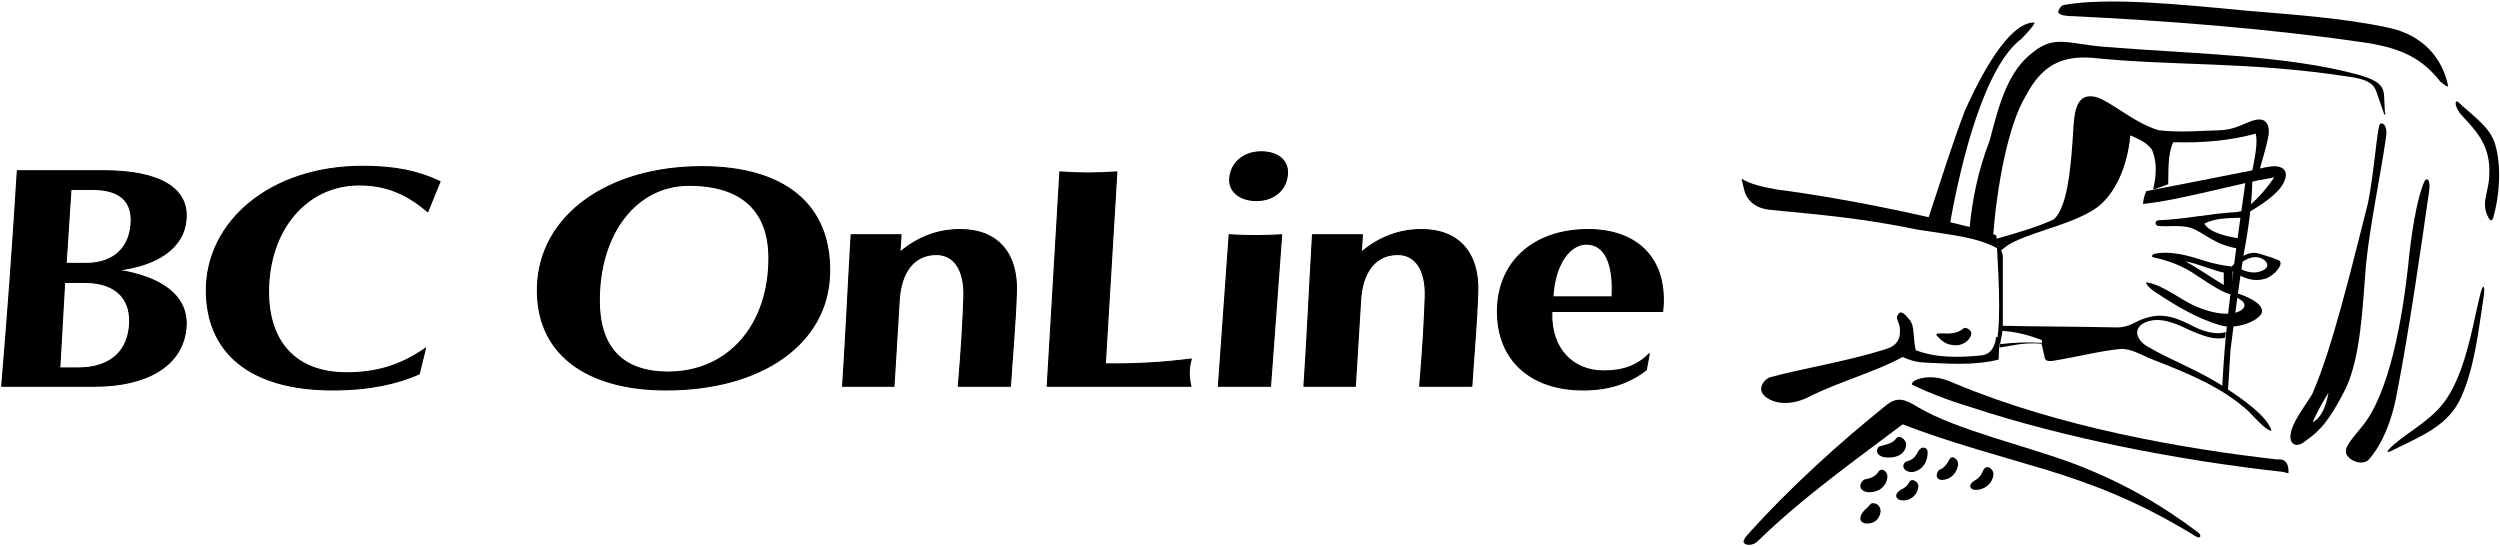
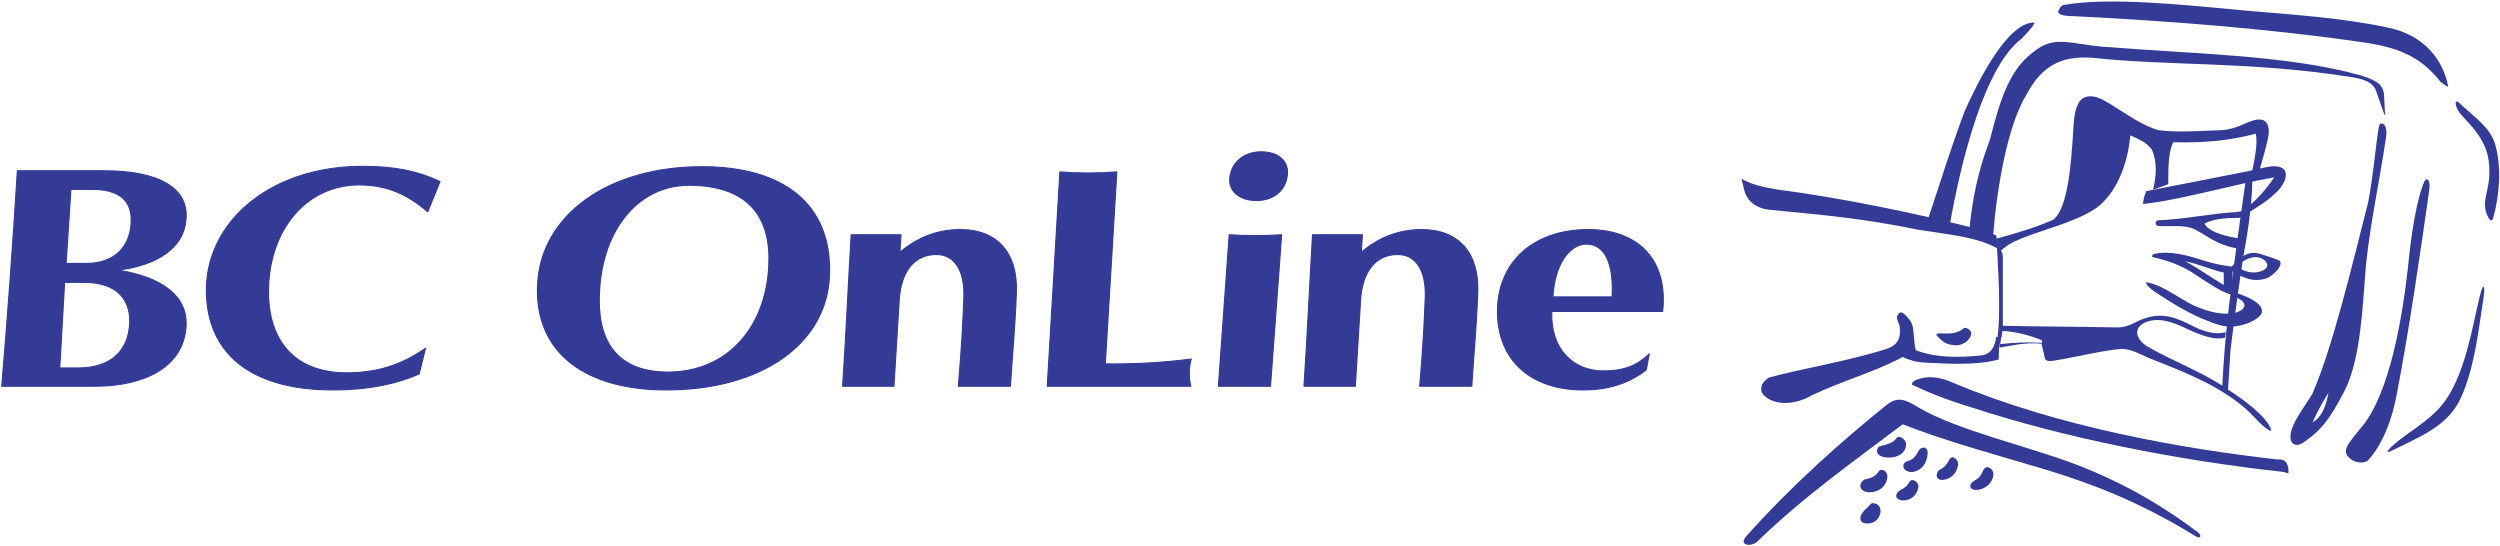
- <svg xmlns="http://www.w3.org/2000/svg" width="671.91" height="146.60" viewBox="-0.584 -0.899 671.911 146.596" role="img" aria-labelledby="title desc" fill="#000000">
-   <g id="wordmark" fill="#000000" fill-rule="evenodd" stroke="#000000" stroke-width="0.3" stroke-linejoin="round" transform="translate(-0.12 -0.1)" aria-label="BC OnLine">
+ <svg xmlns="http://www.w3.org/2000/svg" width="671.91" height="146.60" viewBox="-0.584 -0.899 671.911 146.596" role="img" aria-labelledby="title desc" fill="#333B97">
+   <g id="wordmark" fill="#333B97" fill-rule="evenodd" stroke="#333B97" stroke-width="0.3" stroke-linejoin="round" transform="translate(-0.12 -0.1)" aria-label="BC OnLine">
    <path id="letter-B" d="M4.2 45.1 L27.5 45.1 C42.2 45.1 50.5 49.7 49.5 58.5 C48.8 65.7 42.0 70.5 31.2 71.8 C42.8 73.6 50.4 78.7 49.5 87.5 C48.5 97.8 38.5 103 25.0 103 L0 103 C1.6 84.0 3.0 64.8 4.2 45.1 Z M18.6 50.1 L24.3 50.1 C30.4 50.1 34.8 52.2 34.8 58.3 C34.8 65.2 30.6 70.0 22.7 70.0 L17.3 70.0 Z M16.9 75.1 L22.3 75.1 C31.2 75.1 35.1 80.0 34.3 87.2 C33.5 94.4 28.4 98.1 20.5 98.1 L15.6 98.1 Z" />
    <path id="letter-C" d="M117.8 48.0 C111.9 45.2 105.7 43.9 97.0 43.9 C72.0 43.9 55.0 58.9 55.0 77.2 C55.0 93.7 66.4 104.0 89.0 104.0 C98.8 104.0 106.3 102.3 112.2 99.7 L113.9 92.8 C107.2 97.5 100.5 99.4 92.7 99.4 C79.1 99.4 71.7 91.2 71.7 77.6 C71.7 61.2 81.7 48.9 96.1 48.9 C103.6 48.9 109.1 51.5 114.5 56.1 Z" />
    <path id="letter-O" d="M188.2 44.0 C210.1 44.0 223.0 54.0 222.5 72.8 C222.0 91.6 204.2 104.0 178.6 104.0 C157.1 104.0 143.3 94.2 144.0 76.0 C144.7 57.1 162.9 44.0 188.2 44.0 Z M184.7 49.0 C170.6 49.0 160.6 61.8 160.6 80.0 C160.6 92.1 166.4 99.2 179.1 99.2 C195.4 99.2 206.2 86.5 206.2 68.6 C206.2 56.5 199.6 49.0 184.7 49.0 Z" />
    <path id="letter-n-first" d="M228.3 62.3 L241.7 62.3 L241.4 67.0 C246.0 63.1 251.4 60.9 257.6 60.9 C267.7 60.9 273.1 67.3 272.7 77.8 C272.4 86.6 271.6 94.9 271.1 103.0 L257.1 103.0 C258.0 92.5 258.4 84.8 258.6 78.9 C258.8 71.8 256.0 67.6 251.2 67.6 C245.2 67.6 241.6 72.3 241.2 80.1 L239.8 103.0 L226.0 103.0 C226.9 89.5 227.5 75.8 228.3 62.3 Z" />
    <path id="letter-L" d="M284.4 45.4 C289.4 45.8 294.5 45.8 299.7 45.4 L296.6 97.0 C304.3 97.1 311.8 96.7 319.7 95.7 C319.0 98.2 319.0 100.5 319.6 103.0 L281.0 103.0 Z" />
    <path id="letter-i" d="M338.5 40.0 C343.2 40.0 346.1 42.6 345.5 46.5 C345.0 50.4 341.8 53.1 337.2 53.1 C332.8 53.1 329.5 50.6 330.1 46.7 C330.6 42.8 333.9 40.0 338.5 40.0 Z M329.9 62.3 C334.6 62.6 339.3 62.6 344.0 62.3 L341.0 103.0 L327.0 103.0 Z" />
    <path id="letter-n-second" d="M352.3 62.3 L365.7 62.3 L365.4 67.0 C370.0 63.1 375.4 60.9 381.6 60.9 C391.7 60.9 397.1 67.3 396.7 77.8 C396.4 86.6 395.6 94.9 395.1 103.0 L381.1 103.0 C382.0 92.5 382.4 84.8 382.6 78.9 C382.8 71.8 380.0 67.6 375.2 67.6 C369.2 67.6 365.6 72.3 365.2 80.1 L363.8 103.0 L350.0 103.0 C350.9 89.5 351.5 75.8 352.3 62.3 Z" />
    <path id="letter-e" d="M416.6 82.9 C416.2 93.2 422.5 98.9 430.5 98.9 C435.9 98.9 439.5 97.5 442.8 94.3 L442.0 98.6 C437.6 102.0 432.3 104.0 425.0 104.0 C411.3 104.0 402.0 96.3 402.0 82.9 C402.0 69.8 411.5 60.9 426.4 60.9 C439.7 60.9 447.9 68.9 446.4 82.9 Z M416.9 79.0 L432.8 79.0 C433.3 70.3 431.0 64.8 425.9 64.8 C421.6 64.8 417.4 69.9 416.9 79.0 Z" />
  </g>
-   <g id="emblem" fill="#000000" fill-rule="evenodd" transform="translate(467.25 -0.70) scale(1.13095 1.15221)">
+   <g id="emblem" fill="#333B97" fill-rule="evenodd" transform="translate(467.25 -0.70) scale(1.13095 1.15221)">
    <path id="monitor-outer-left" d="M69.9 5.1 C64.8 4.8 58.7 13.8 53.3 25.6 C50.0 34.1 47.2 43.1 44.4 51.3 L49.6 52.8 C52.4 36.9 58.1 15.2 66.7 8.9 C68.0 7.5 69.0 6.7 69.9 5.1 Z" />
    <path id="monitor-top" d="M76.7 1.0 C87.3 -0.9 105.0 0.9 120.0 2.3 C130.8 3.2 143.2 4.0 154.0 6.3 C162.2 8.0 166.8 13.5 168.1 19.8 C168.3 20.4 167.2 19.6 166.3 18.9 C161.5 12.9 156.1 10.8 147.2 9.6 C124.7 6.4 100.0 4.6 79.1 3.6 C76.5 3.6 75.2 3.1 75.5 2.4 C75.8 1.7 76.1 1.2 76.7 1.0 Z" />
    <path id="monitor-inner-top-left" d="M60.0 54.7 C60.9 43.4 63.5 29.0 67.8 22.1 C71.5 15.2 76.1 12.8 83.4 13.3 C103.0 15.3 120.5 14.1 144.4 17.7 C148.9 18.3 150.3 19.3 151.0 21.0 L152.8 26.1 C153.0 26.8 153.4 26.8 153.1 26.0 L152.9 22.2 C152.8 19.7 151.3 18.6 147.3 17.4 C129.9 12.6 106.9 12.4 85.8 10.7 C78.0 10.0 74.4 8.0 69.5 12.0 C63.6 16.3 61.5 23.8 59.2 32.5 C56.3 40.0 55.1 46.1 54.3 53.7 Z" />
    <path id="monitor-inner-right" d="M152.0 28.7 C152.9 28.3 153.7 29.6 153.4 31.6 C151.9 41.7 149.7 51.4 148.6 61.5 C147.8 71.1 147.4 83.7 143.4 91.2 C140.0 97.6 137.9 100.2 134.2 102.7 C132.0 104.5 130.3 103.4 130.7 101.1 C131.0 98.5 133.7 95.1 135.8 91.8 C140.6 81.1 145.1 62.5 149.1 47.1 C150.4 40.5 150.9 33.6 151.6 29.8 C151.7 29.2 151.8 28.9 152.0 28.7 Z M135.9 98.3 C137.0 95.9 138.2 93.8 139.7 91.4 C139.1 94.7 137.9 97.4 135.9 98.3 Z" />
    <path id="monitor-side-middle" d="M162.5 42.1 C163.2 41.0 164.0 42.0 163.6 44.4 C161.9 56.2 158.8 77.3 156.0 91.3 C154.5 99.7 151.4 104.8 149.1 107.2 C147.6 108.3 145.3 107.5 144.3 106.3 C142.9 104.7 144.7 102.9 147.5 99.5 C154.3 91.7 157.3 73.5 158.6 62.0 C159.3 54.8 160.6 46.3 162.5 42.1 Z" />
    <path id="monitor-rear-upper" d="M170.5 23.6 C174.0 26.9 178.1 29.4 179.3 33.5 C181.0 39.2 180.1 46.1 179.0 50.0 C178.7 51.5 178.2 51.7 177.5 50.2 C175.9 46.9 177.9 44.4 177.9 40.5 C178.2 34.4 175.5 31.0 171.6 27.0 C169.7 25.1 169.5 23.0 170.5 23.6 Z" />
    <path id="monitor-rear-lower" d="M176.4 66.7 C176.8 66.6 176.8 67.8 176.5 69.5 C175.4 76.3 174.5 85.2 171.3 92.3 C168.2 99.3 161.5 101.6 154.4 105.1 C153.7 105.4 153.5 105.2 154.0 104.7 C156.9 101.5 163.2 98.6 166.9 94.0 C172.1 87.5 173.9 76.0 175.5 69.5 C175.8 68.3 176.0 67.4 176.4 66.7 Z" />
    <path id="sleeve-top" d="M0.2 41.5 C2.3 42.8 5.1 43.4 8.4 44.0 C23.5 45.9 42.0 49.6 56.9 53.4 L60.7 54.7 L61.4 58.0 C56.5 55.1 49.7 54.6 42.1 53.4 C29.2 50.8 20.0 50.0 7.3 48.8 C3.1 48.5 1.3 46.2 0.8 44.0 Z" />
    <path id="hand-thumb" d="M60.8 55.5 C65.5 54.2 70.5 52.8 74.4 51.0 C77.6 48.2 78.5 39.5 79.1 29.1 C79.4 24.5 80.5 22.1 83.4 22.3 C86.7 22.3 93.0 28.4 99.3 30.2 C104.2 30.8 110.0 30.3 114.0 30.2 C118.5 30.0 120.9 27.6 123.4 27.7 C125.5 27.8 125.8 30.1 125.3 32.1 C124.8 34.5 124.1 36.6 123.1 40.2 L121.4 40.5 C122.3 36.2 122.9 33.0 122.4 31.0 C116.4 32.6 110.1 33.2 102.8 33.0 C101.4 35.8 101.7 40.1 101.6 42.8 L98.0 44.1 C98.8 40.8 99.0 37.5 97.7 34.7 C96.5 33.1 94.9 32.4 92.6 31.4 C91.9 38.9 88.9 45.1 84.7 48.2 C79.8 51.7 70.8 53.6 65.9 55.8 C63.7 56.7 62.6 57.6 61.5 58.6 Z" />
    <path id="hand-upper-finger" d="M96.4 44.4 C102.4 43.3 111.5 41.5 118.8 40.1 C123.3 39.4 126.8 37.8 128.8 39.1 C130.4 40.2 129.2 42.8 127.6 44.4 C125.4 46.6 122.7 48.2 120.8 49.3 L120.1 48.4 C122.2 46.8 124.5 44.5 126.8 41.2 C117.1 42.8 104.6 46.5 95.6 47.4 C95.7 46.3 96.0 45.2 96.4 44.4 Z" />
    <path id="hand-rear-edge" d="M121.6 41.7 C121.5 48.0 120.5 54.0 119.4 60.0 C118.4 66.5 117.4 73.5 116.4 81.5 L115.8 91.0 L114.4 90.7 C114.9 81.0 115.7 73.6 116.7 66.0 C117.8 57.0 119.0 49.0 120.0 42.0 Z" />
    <path id="hand-upper-fold" d="M99.3 51.2 C105.4 51.0 111.7 49.6 117.8 49.3 L120.0 48.9 L119.7 50.6 C116.4 50.7 112.8 50.6 110.2 52.0 C111.5 54.3 116.6 55.2 119.0 55.5 L118.8 57.9 C112.7 57.1 110.5 54.3 107.1 53.0 C104.4 52.2 101.1 52.8 99.1 52.5 C98.4 52.3 98.4 51.3 99.3 51.2 Z" />
    <path id="hand-middle-finger" d="M98.5 59.0 C102.2 58.3 106.3 59.4 110.0 60.6 C112.6 61.4 114.9 61.8 116.7 62.0 C118.8 59.6 120.7 58.3 123.3 59.0 C125.3 59.6 127.1 60.2 128.0 60.6 C129.1 61.4 127.0 64.0 124.8 64.8 C122.2 65.6 119.9 65.0 116.9 63.1 L116.9 68.6 C114.6 68.2 111.7 66.2 108.7 64.3 C104.7 61.5 101.0 60.5 97.9 59.8 C97.6 59.6 97.8 59.1 98.5 59.0 Z M117.8 62.0 C120.1 63.5 122.5 63.8 124.3 62.8 C126.3 61.7 124.4 59.8 122.3 59.8 C120.8 59.8 119.1 60.8 117.8 62.0 Z M105.7 60.8 C108.3 61.2 112.8 63.1 114.8 63.4 L114.8 66.3 C111.9 64.6 108.4 62.2 105.7 60.8 Z" />
    <path id="hand-lower-finger" d="M96.6 65.7 C100.7 66.4 104.9 70.1 108.7 71.5 C111.2 72.5 113.5 73.0 115.4 73.0 C119.1 73.0 120.8 71.2 119.0 69.9 L117.4 68.9 L118.2 68.3 C121.6 69.4 124.7 71.2 123.7 73.1 C122.3 75.1 117.4 76.7 114.0 75.7 C108.3 74.1 102.9 70.8 98.9 68.2 C96.7 66.9 95.9 65.5 96.6 65.7 Z" />
    <path id="hand-bottom-contour" d="M61.5 75.8 C69.5 76.0 80.5 76.0 89.5 76.2 C92.5 76.2 94.0 74.6 96.3 74.0 C100.7 72.6 104.1 74.2 107.9 76.1 C111.0 77.6 113.5 77.8 115.3 77.3 L115.1 78.6 C112.7 79.2 109.8 78.2 106.4 76.7 C102.9 75.0 99.4 73.7 96.2 75.0 C92.8 76.5 94.2 79.5 97.3 81.0 C102.4 83.9 109.9 86.7 115.2 90.3 C120.3 93.5 124.4 96.8 125.6 99.1 C126.2 100.1 126.3 100.5 125.7 100.2 C123.5 99.2 121.9 96.5 118.7 94.1 C112.1 89.0 104.1 86.1 96.9 83.3 C94.5 82.2 92.8 81.3 90.6 81.2 C86.3 81.5 79.8 83.1 74.2 84.0 C73.1 84.1 72.3 84.1 72.2 83.0 L71.5 80.0 C67.3 79.6 63.8 80.6 61.5 80.9 Z M61.8 77.0 C65.2 77.1 68.9 78.1 71.6 79.2 L71.6 79.8 C68.2 79.6 65.1 79.7 61.7 80.1 Z" />
    <path id="cuff-front" d="M60.9 57.3 C61.8 57.8 62.4 58.9 62.3 60.2 L62.3 75.8 C62.2 78.2 61.6 80.6 60.5 81.7 L60.3 81.8 C62.0 77.3 61.4 65.9 60.9 57.3 Z" />
    <path id="sleeve-lower" d="M6.7 87.9 C14.4 85.8 25.0 84.2 34.4 81.3 C37.3 80.4 38.1 78.8 37.8 76.1 C37.6 74.9 36.7 74.0 37.4 73.2 C38.0 72.1 39.0 73.0 40.2 74.5 C41.4 76.0 40.9 78.5 41.6 81.5 C46.2 83.3 51.9 83.3 57.4 82.7 C60.1 82.3 60.6 79.5 60.7 78.4 L61.5 78.6 L61.3 83.7 C55.3 85.2 48.5 84.6 43.7 84.4 C41.5 84.3 39.8 83.7 38.5 83.1 C32.1 86.5 24.0 88.7 17.0 92.0 C11.6 95.0 7.2 93.8 5.5 92.0 C4.4 90.9 4.7 89.1 6.7 87.9 Z" />
    <path id="cuff-button" d="M47.0 77.6 C48.7 77.5 50.9 78.1 53.0 76.4 C53.4 76.0 54.9 76.8 54.8 77.7 C54.5 79.4 52.4 80.7 50.4 80.3 C48.8 80.2 47.7 79.3 46.7 78.2 C46.4 77.9 46.4 77.7 47.0 77.6 Z" />
    <path id="monitor-base" d="M41.8 88.4 C44.4 87.4 47.4 87.7 50.7 89.2 C75.7 99.5 105.1 104.5 127.5 107.0 C129.3 106.8 130.2 107.7 130.2 110.0 C130.2 110.4 129.8 110.1 128.9 109.9 C103.7 107.2 76.7 101.9 55.0 94.9 C48.9 93.1 44.2 91.2 40.8 89.6 C40.4 89.4 41.0 88.7 41.8 88.4 Z" />
    <path id="keyboard-frame" d="M1.6 124.6 C12.1 113.1 23.9 102.8 34.4 94.5 C37.2 92.2 39.0 92.9 42.3 94.9 C51.5 100.2 68.2 103.9 79.5 108.1 C91.4 112.6 100.6 118.0 108.8 124.1 C109.7 124.9 109.1 125.6 108.1 124.9 C94.5 116.7 83.5 112.7 72.6 109.4 C61.0 106.0 48.9 102.8 38.5 98.8 C28.3 106.4 15.1 115.5 4.0 126.1 C3.1 127.0 1.4 127.2 0.8 126.5 C0.5 126.1 0.8 125.5 1.6 124.6 Z" />
    <path id="keyboard-key-1" d="M 32.814 104.026 C 34.315 103.473 35.974 103.473 37.001 102.051 C 37.712 101.103 39.608 102.525 39.292 103.789 C 39.055 105.606 37.317 106.633 34.947 106.554 C 32.893 106.554 31.708 105.29 32.814 104.026 Z" />
    <path id="keyboard-key-2" d="M 39.13 107.579 C 40.71 107.105 41.342 106.71 42.132 105.209 C 42.922 103.708 44.581 104.024 44.423 105.604 C 44.344 107.816 43.001 109.475 41.184 109.87 C 39.525 110.265 37.787 108.922 39.13 107.579 Z" />
    <path id="keyboard-key-3" d="M 47.104 109.474 C 48.21 109.079 49 108.21 49.632 106.946 C 50.343 105.84 51.765 107.025 51.686 108.21 C 51.37 110.106 50.106 111.528 48.131 111.765 C 46.63 111.923 46.077 110.738 47.104 109.474 Z" />
    <path id="keyboard-key-4" d="M 55.483 111.974 C 56.747 111.342 57.142 110.631 57.774 109.288 C 58.564 108.103 60.144 109.288 60.065 110.473 C 59.907 112.606 57.932 114.107 55.878 114.107 C 54.456 114.107 53.982 112.922 55.483 111.974 Z" />
    <path id="keyboard-key-5" d="M 29.33 111.689 C 30.752 111.452 32.095 110.978 32.727 109.872 C 33.438 108.766 35.018 109.793 34.86 111.136 C 34.623 113.427 32.569 114.849 30.12 114.612 C 28.54 114.454 27.671 113.032 29.33 111.689 Z" />
    <path id="keyboard-key-6" d="M 37.962 114.105 C 38.831 113.789 39.7 113.078 40.095 112.209 C 40.806 111.182 42.386 112.367 42.228 113.394 C 41.991 115.29 40.411 116.633 38.515 116.554 C 36.856 116.475 36.303 115.211 37.962 114.105 Z" />
    <path id="keyboard-key-7" d="M 29.636 118.615 C 30.505 118.062 30.742 117.193 31.374 117.193 C 32.954 117.193 33.428 118.615 33.191 119.484 C 32.875 121.064 31.532 122.091 29.794 121.933 C 28.135 121.775 27.898 120.274 29.636 118.615 Z" />
  </g>
</svg>
